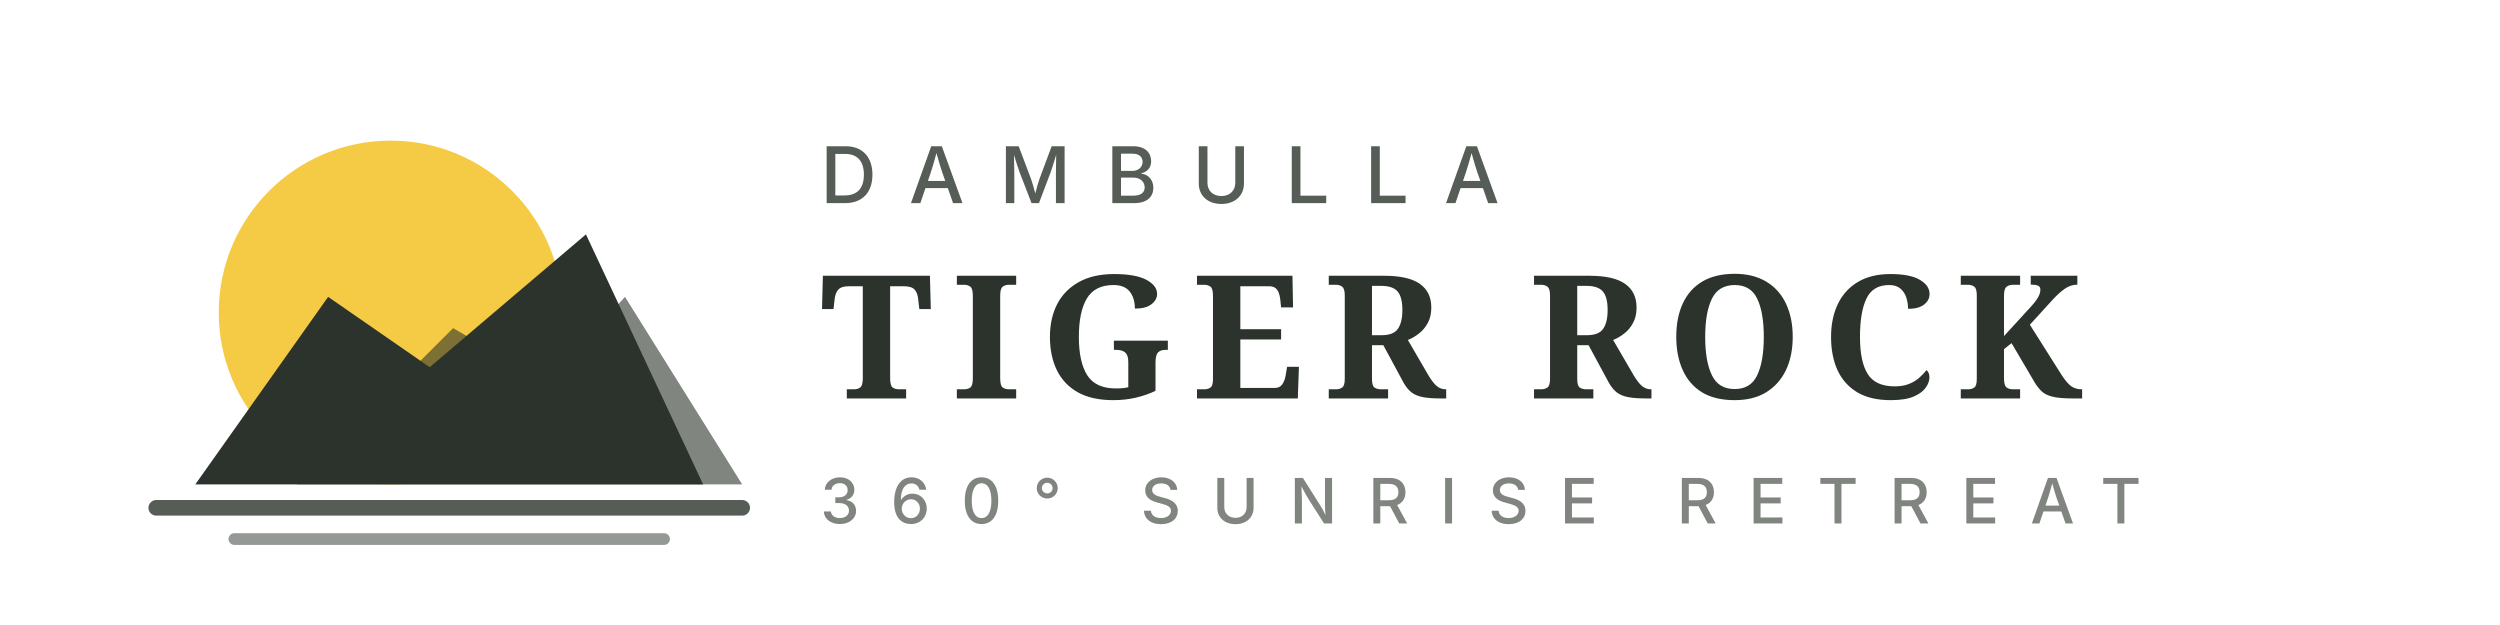
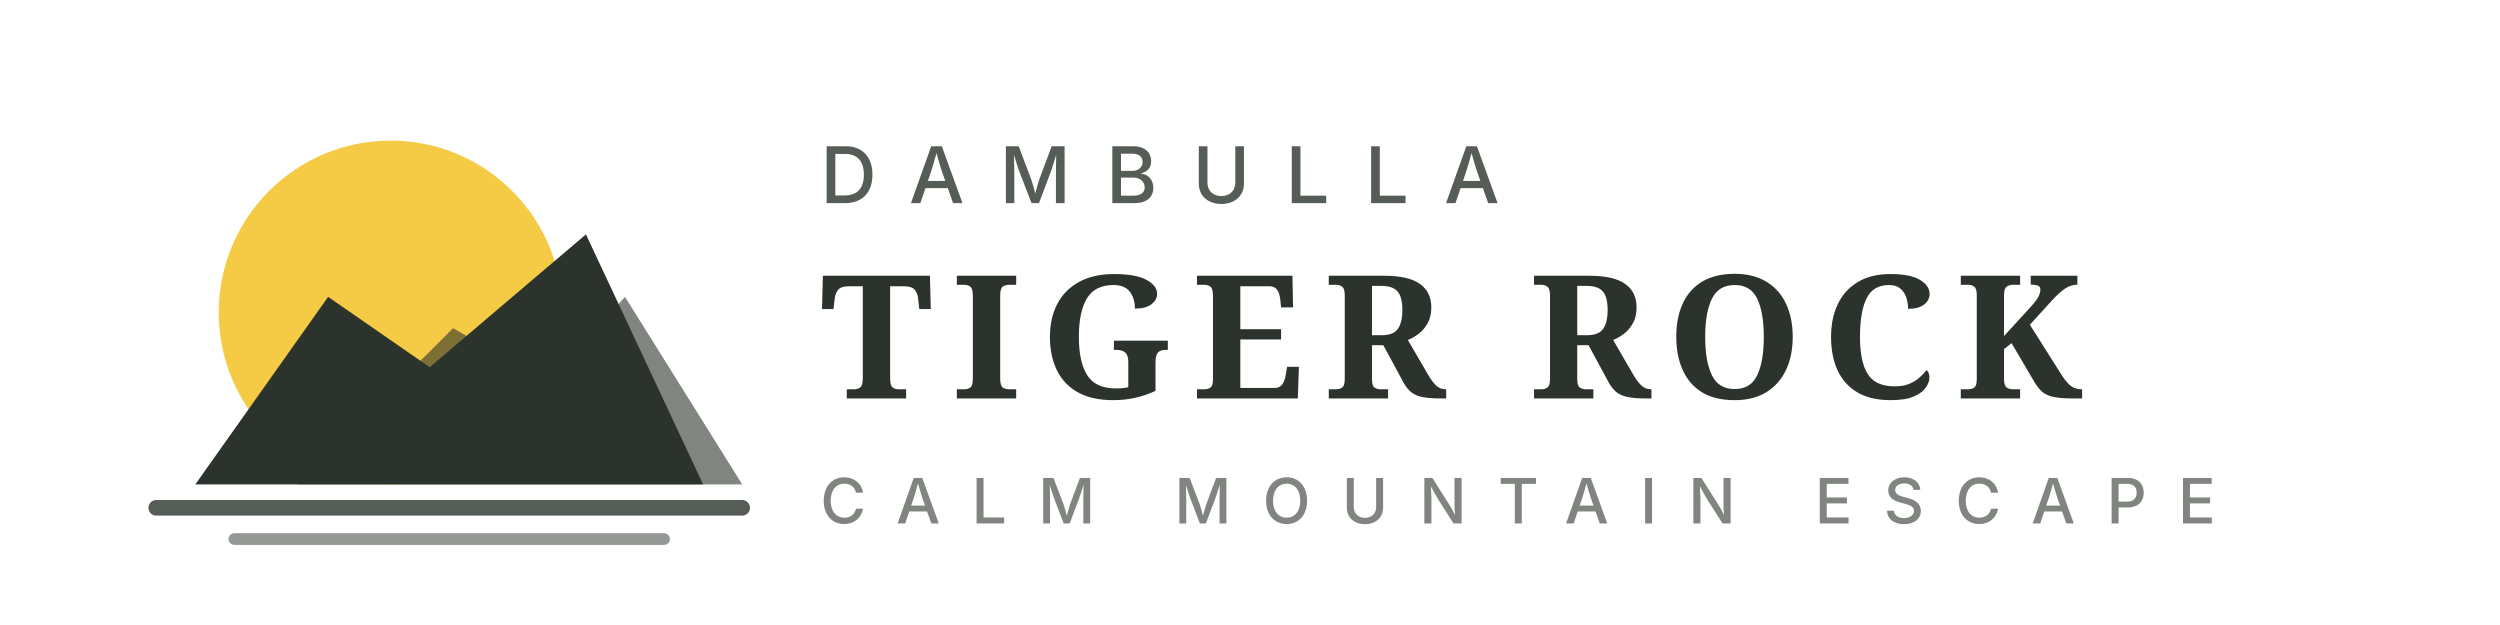
<svg xmlns="http://www.w3.org/2000/svg" viewBox="0 0 320 80" width="100%" height="100%">
  <g transform="translate(10, 0)">
    <circle cx="40" cy="40" r="22" fill="#F4C430" opacity="0.9" />
    <path d="M15,62 L32,38 L45,47 L65,30 L80,62 Z" fill="#2C332C" />
    <path d="M28,62 L48,42 L60,49 L70,38 L85,62 Z" fill="#2C332C" opacity="0.6" />
    <line x1="10" y1="65" x2="85" y2="65" stroke="#2C332C" stroke-width="2" stroke-linecap="round" opacity="0.8" />
    <line x1="20" y1="69" x2="75" y2="69" stroke="#2C332C" stroke-width="1.5" stroke-linecap="round" opacity="0.5" />
  </g>
  <g transform="translate(105, 0)">
    <text x="0" y="26" font-family="'Poppins', 'Inter', sans-serif" font-size="10" font-weight="500" fill="#2C332C" opacity="0.8" letter-spacing="4.5">DAMBULLA</text>
    <text x="0" y="51" font-family="'Playfair Display', 'Didot', 'Garamond', 'Georgia', serif" font-size="22" font-weight="600" fill="#2C332C" letter-spacing="2.5">TIGER ROCK</text>
-     <text x="0" y="67" font-family="'Poppins', 'Inter', sans-serif" font-size="8" font-weight="500" fill="#2C332C" opacity="0.6" letter-spacing="4">360° SUNRISE RETREAT</text>
+     <text x="0" y="67" font-family="'Poppins', 'Inter', sans-serif" font-size="8" font-weight="500" fill="#2C332C" opacity="0.6" letter-spacing="4">CALM MOUNTAIN ESCAPE</text>
  </g>
</svg>
